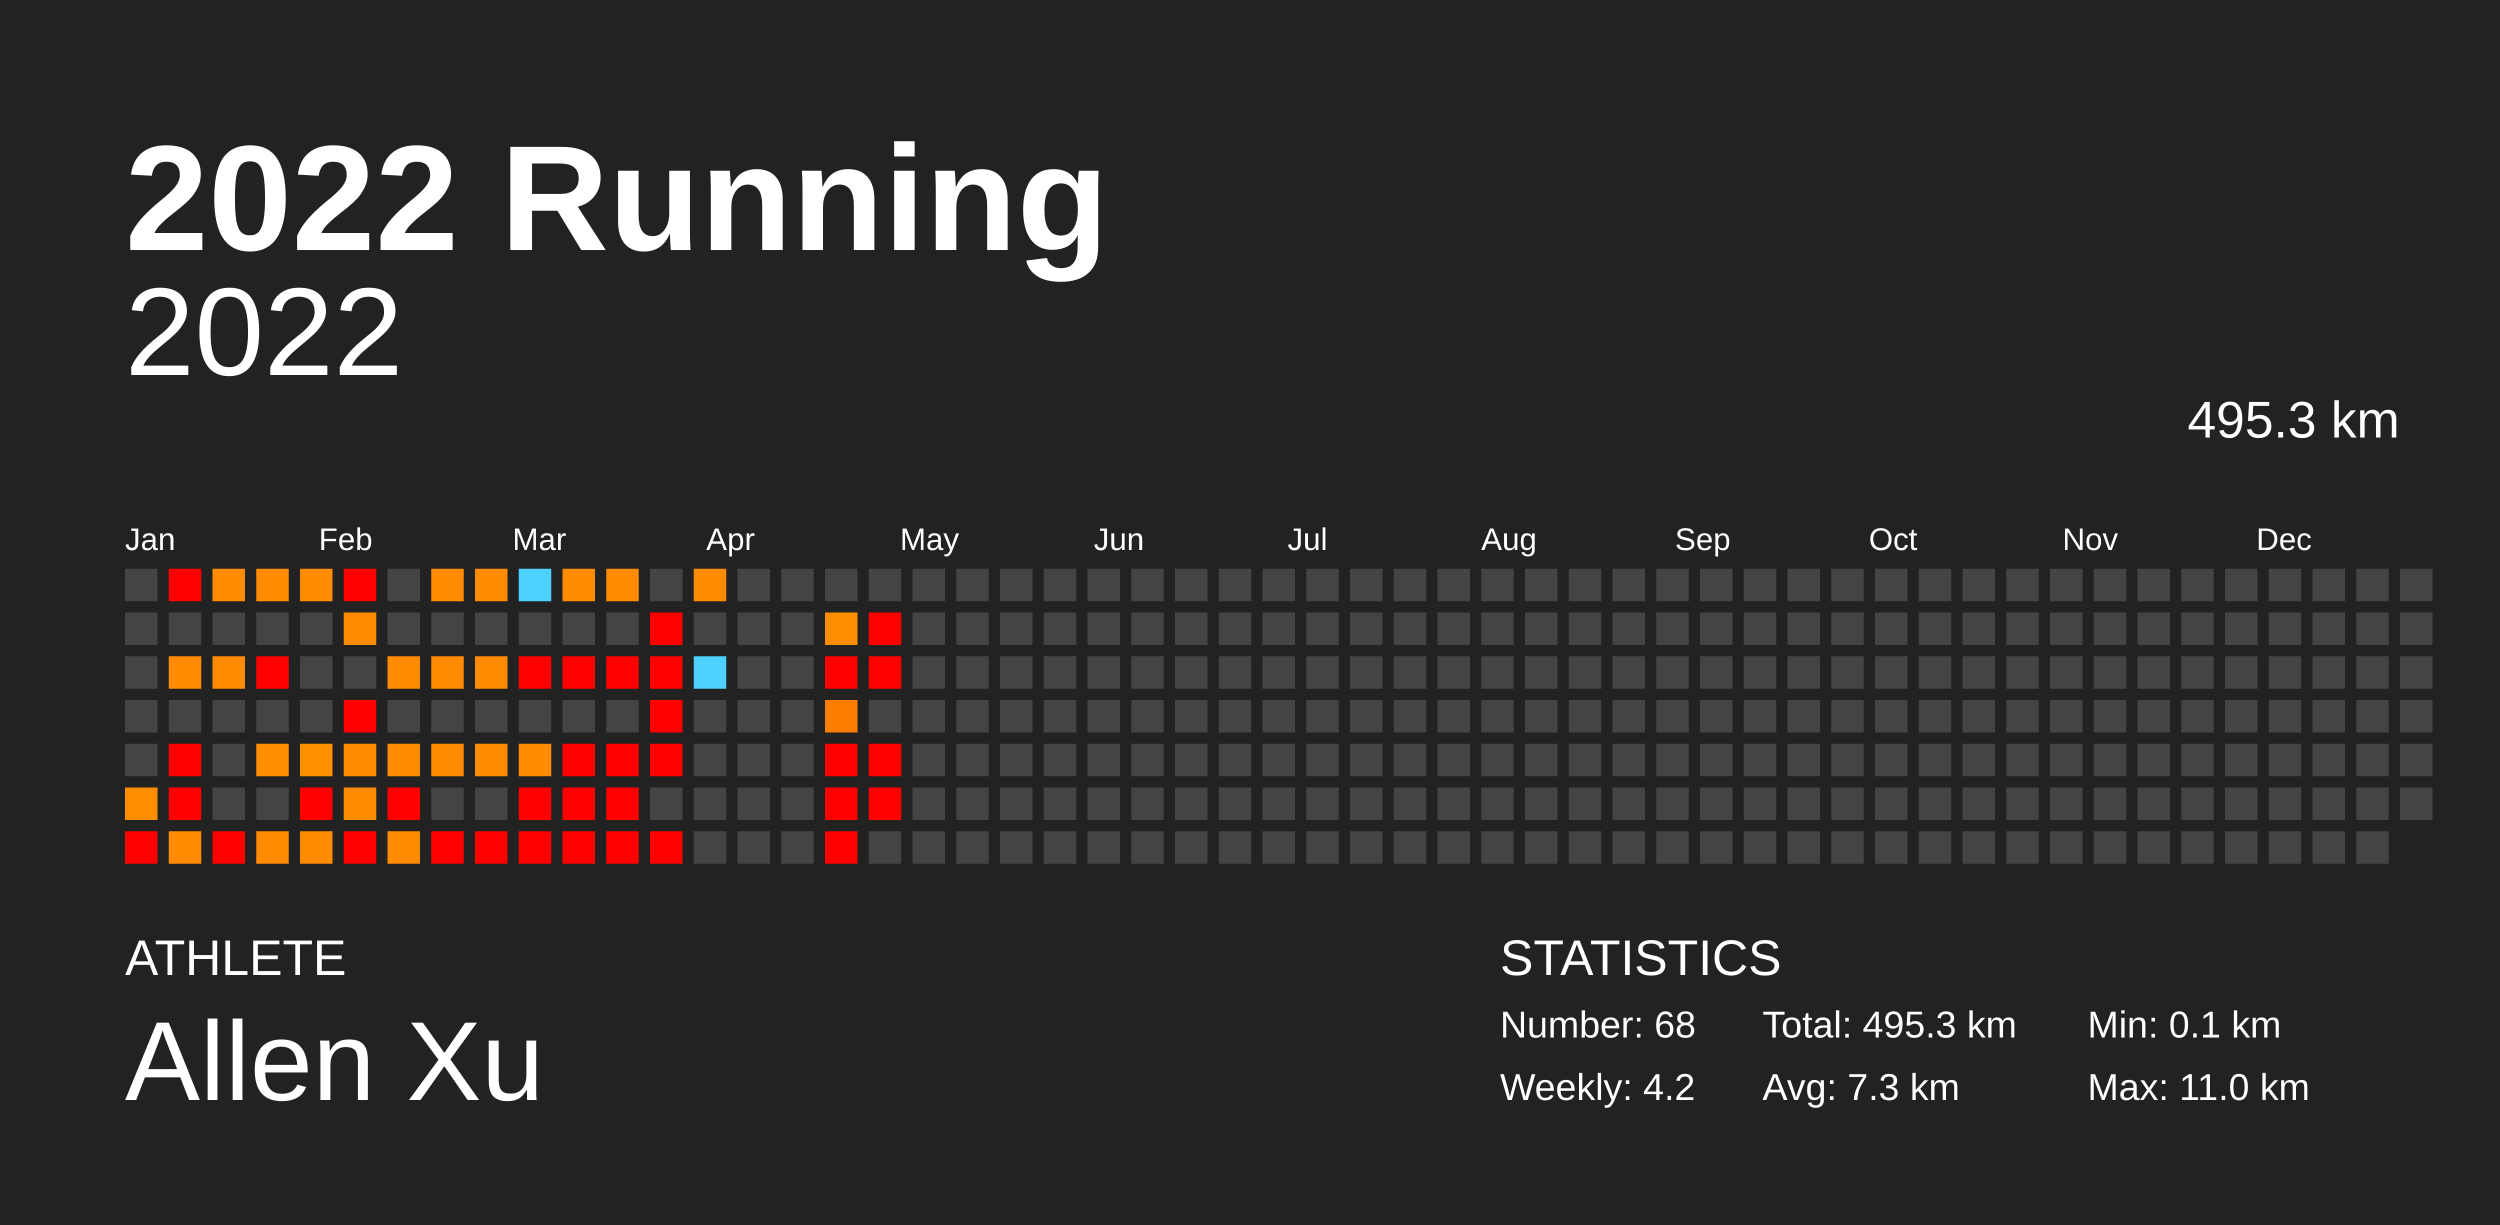
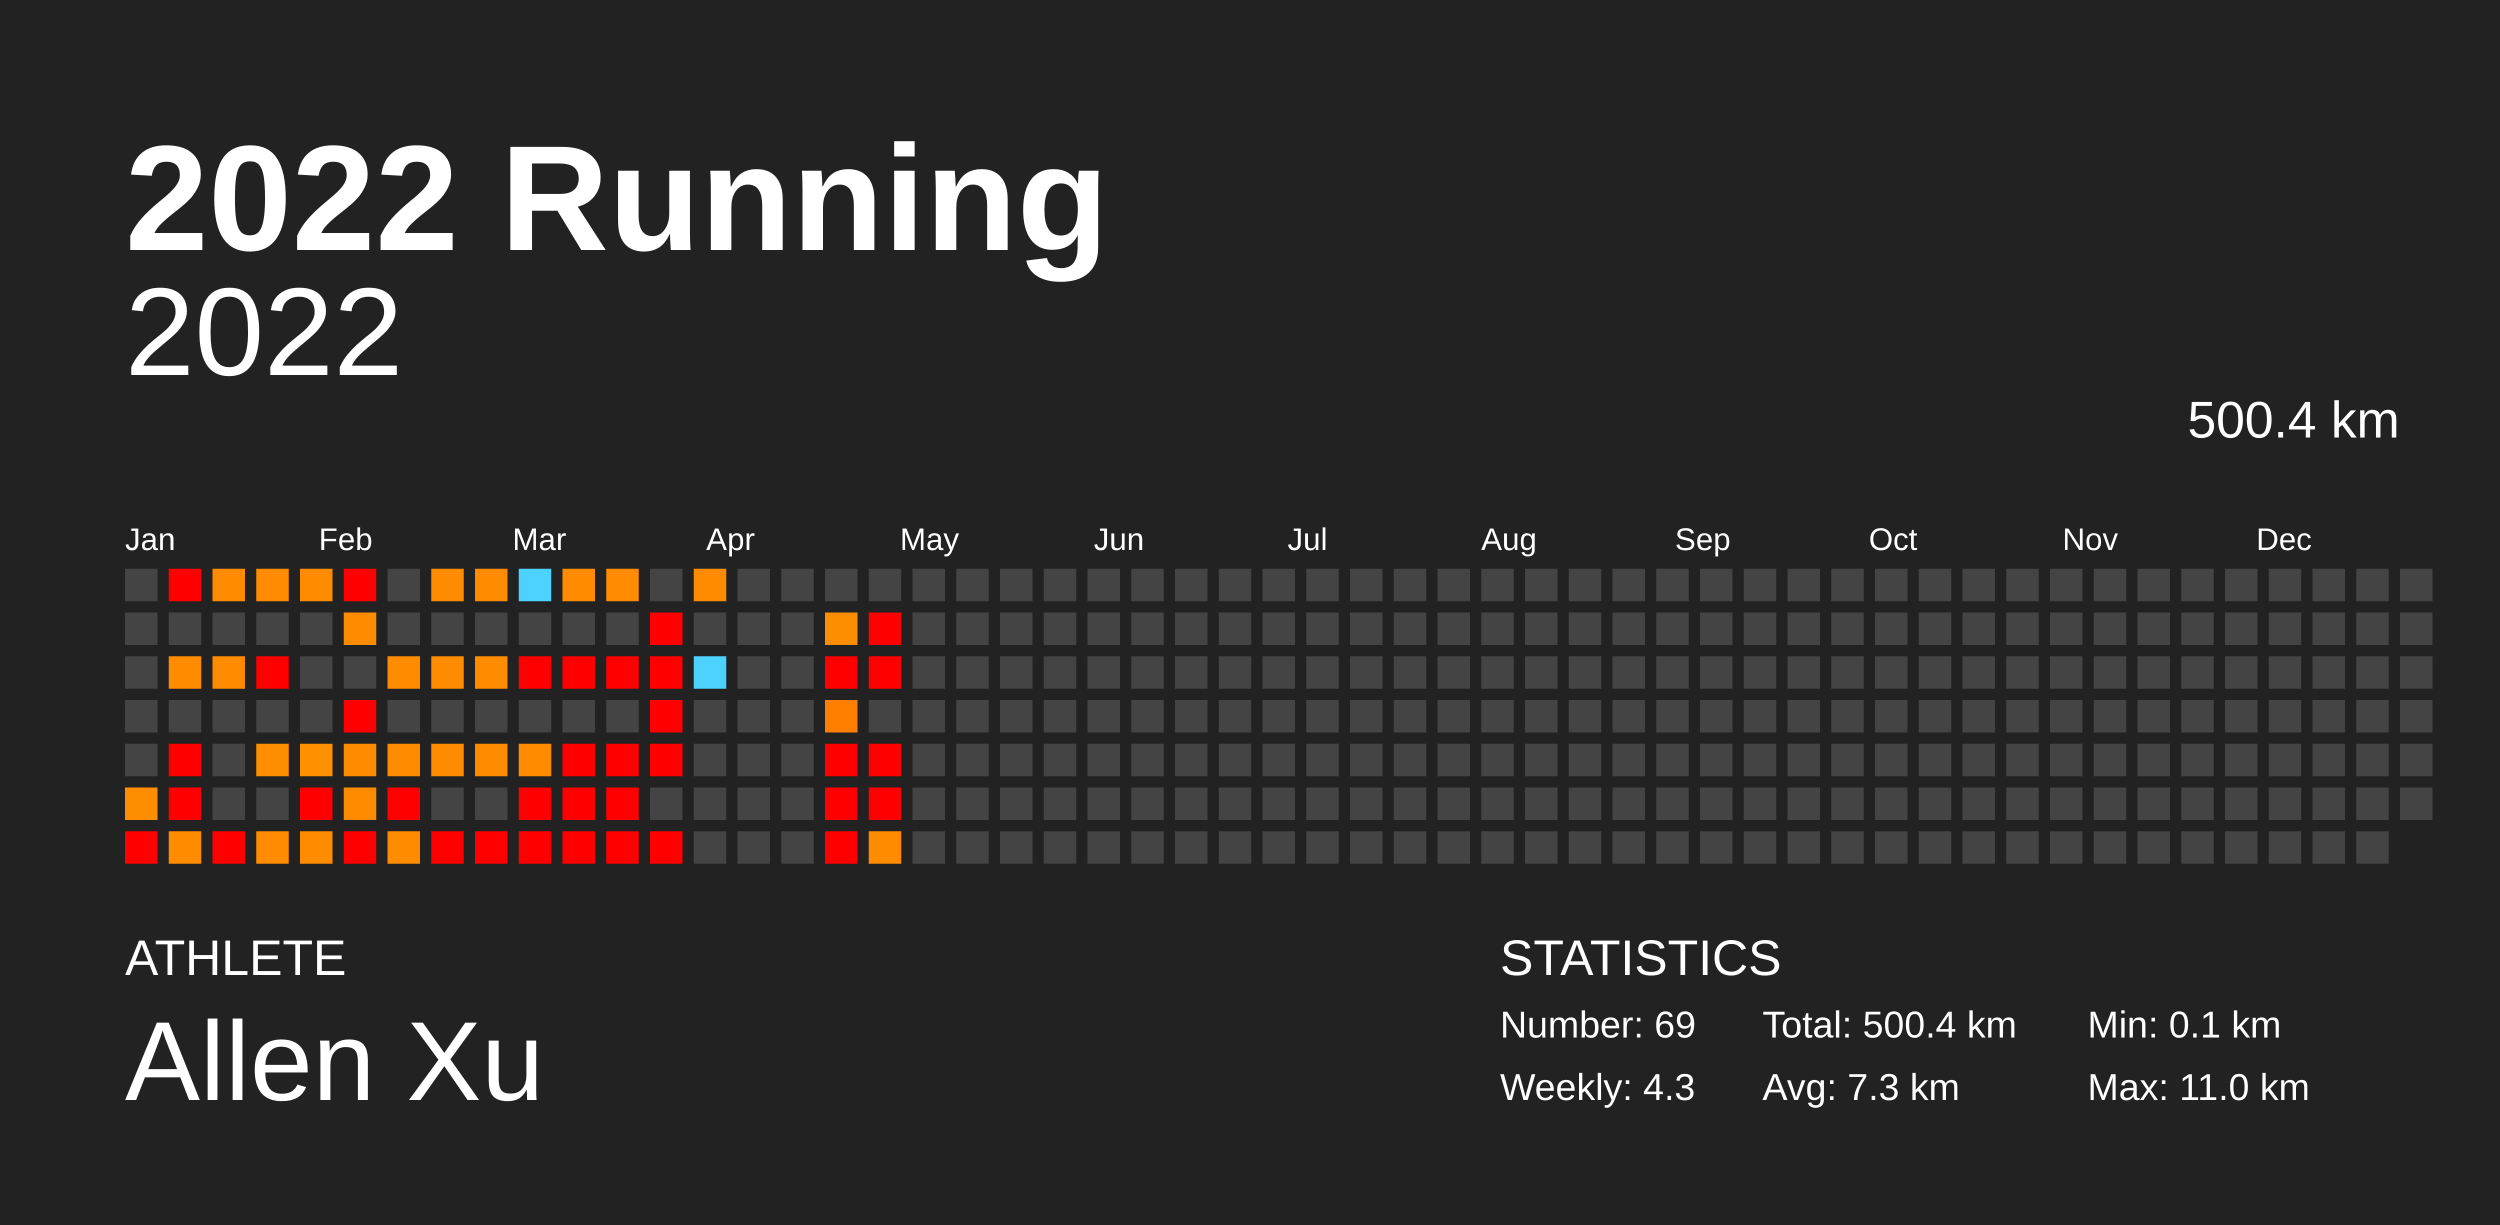
<svg xmlns="http://www.w3.org/2000/svg" baseProfile="full" height="98mm" version="1.1" viewBox="0,0,200,98" width="200mm">
  <defs />
  <rect fill="#222222" height="98" width="200" x="0" y="0" />
  <text fill="#FFFFFF" style="font-size:12px; font-family:Arial; font-weight:bold;" x="10" y="20">2022 Running</text>
  <text fill="#FFFFFF" style="font-size:4px; font-family:Arial" x="10" y="78">ATHLETE</text>
  <text fill="#FFFFFF" style="font-size:9px; font-family:Arial" x="10" y="88">Allen Xu</text>
  <text fill="#FFFFFF" style="font-size:4px; font-family:Arial" x="120" y="78">STATISTICS</text>
-   <text fill="#FFFFFF" style="font-size:3px; font-family:Arial" x="120" y="83">Number: 68</text>
-   <text fill="#FFFFFF" style="font-size:3px; font-family:Arial" x="120" y="88">Weekly: 4.2</text>
-   <text fill="#FFFFFF" style="font-size:3px; font-family:Arial" x="141" y="83">Total: 495.3 km</text>
+   <text fill="#FFFFFF" style="font-size:3px; font-family:Arial" x="120" y="83">Number: 69</text>
+   <text fill="#FFFFFF" style="font-size:3px; font-family:Arial" x="120" y="88">Weekly: 4.3</text>
+   <text fill="#FFFFFF" style="font-size:3px; font-family:Arial" x="141" y="83">Total: 500.4 km</text>
  <text fill="#FFFFFF" style="font-size:3px; font-family:Arial" x="141" y="88">Avg: 7.3 km</text>
  <text fill="#FFFFFF" style="font-size:3px; font-family:Arial" x="167" y="83">Min: 0.1 km</text>
  <text fill="#FFFFFF" style="font-size:3px; font-family:Arial" x="167" y="88">Max: 11.0 km</text>
  <text alignment-baseline="hanging" fill="#FFFFFF" style="font-size:10.0px; font-family:Arial;" x="10" y="30">2022</text>
-   <text alignment-baseline="hanging" fill="#FFFFFF" style="font-size:4.125px; font-family:Arial;" x="175" y="35">495.3 km</text>
+   <text alignment-baseline="hanging" fill="#FFFFFF" style="font-size:4.125px; font-family:Arial;" x="175" y="35">500.4 km</text>
  <text fill="#FFFFFF" style="font-size:2.5px; font-family:Arial" x="10.0" y="44">Jan</text>
  <text fill="#FFFFFF" style="font-size:2.5px; font-family:Arial" x="25.5" y="44">Feb</text>
  <text fill="#FFFFFF" style="font-size:2.5px; font-family:Arial" x="41.0" y="44">Mar</text>
  <text fill="#FFFFFF" style="font-size:2.5px; font-family:Arial" x="56.5" y="44">Apr</text>
  <text fill="#FFFFFF" style="font-size:2.5px; font-family:Arial" x="72.0" y="44">May</text>
  <text fill="#FFFFFF" style="font-size:2.5px; font-family:Arial" x="87.5" y="44">Jun</text>
  <text fill="#FFFFFF" style="font-size:2.5px; font-family:Arial" x="103.0" y="44">Jul</text>
  <text fill="#FFFFFF" style="font-size:2.5px; font-family:Arial" x="118.5" y="44">Aug</text>
  <text fill="#FFFFFF" style="font-size:2.5px; font-family:Arial" x="134.0" y="44">Sep</text>
  <text fill="#FFFFFF" style="font-size:2.5px; font-family:Arial" x="149.5" y="44">Oct</text>
  <text fill="#FFFFFF" style="font-size:2.5px; font-family:Arial" x="165.0" y="44">Nov</text>
  <text fill="#FFFFFF" style="font-size:2.5px; font-family:Arial" x="180.5" y="44">Dec</text>
  <rect fill="#444444" height="2.6" width="2.6" x="10.0" y="45.5" />
  <rect fill="#444444" height="2.6" width="2.6" x="10.0" y="49.0" />
  <rect fill="#444444" height="2.6" width="2.6" x="10.0" y="52.5" />
  <rect fill="#444444" height="2.6" width="2.6" x="10.0" y="56.0" />
  <rect fill="#444444" height="2.6" width="2.6" x="10.0" y="59.5" />
  <rect fill="#ff8d00" height="2.6" width="2.6" x="10.0" y="63.0" />
  <rect fill="red" height="2.6" width="2.6" x="10.0" y="66.5" />
  <rect fill="red" height="2.6" width="2.6" x="13.5" y="45.5" />
  <rect fill="#444444" height="2.6" width="2.6" x="13.5" y="49.0" />
  <rect fill="#ff8c00" height="2.6" width="2.6" x="13.5" y="52.5" />
  <rect fill="#444444" height="2.6" width="2.6" x="13.5" y="56.0" />
  <rect fill="red" height="2.6" width="2.6" x="13.5" y="59.5" />
  <rect fill="red" height="2.6" width="2.6" x="13.5" y="63.0" />
  <rect fill="#ff8b00" height="2.6" width="2.6" x="13.5" y="66.5" />
  <rect fill="#ff8c00" height="2.6" width="2.6" x="17.0" y="45.5" />
  <rect fill="#444444" height="2.6" width="2.6" x="17.0" y="49.0" />
  <rect fill="#ff8c00" height="2.6" width="2.6" x="17.0" y="52.5" />
  <rect fill="#444444" height="2.6" width="2.6" x="17.0" y="56.0" />
  <rect fill="#444444" height="2.6" width="2.6" x="17.0" y="59.5" />
  <rect fill="#444444" height="2.6" width="2.6" x="17.0" y="63.0" />
  <rect fill="red" height="2.6" width="2.6" x="17.0" y="66.5" />
  <rect fill="#ff8c00" height="2.6" width="2.6" x="20.5" y="45.5" />
  <rect fill="#444444" height="2.6" width="2.6" x="20.5" y="49.0" />
  <rect fill="red" height="2.6" width="2.6" x="20.5" y="52.5" />
  <rect fill="#444444" height="2.6" width="2.6" x="20.5" y="56.0" />
  <rect fill="#ff8d00" height="2.6" width="2.6" x="20.5" y="59.5" />
  <rect fill="#444444" height="2.6" width="2.6" x="20.5" y="63.0" />
  <rect fill="#ff8c00" height="2.6" width="2.6" x="20.5" y="66.5" />
  <rect fill="#ff8c00" height="2.6" width="2.6" x="24.0" y="45.5" />
  <rect fill="#444444" height="2.6" width="2.6" x="24.0" y="49.0" />
  <rect fill="#444444" height="2.6" width="2.6" x="24.0" y="52.5" />
  <rect fill="#444444" height="2.6" width="2.6" x="24.0" y="56.0" />
  <rect fill="#ff9000" height="2.6" width="2.6" x="24.0" y="59.5" />
  <rect fill="red" height="2.6" width="2.6" x="24.0" y="63.0" />
  <rect fill="#ff8c00" height="2.6" width="2.6" x="24.0" y="66.5" />
  <rect fill="red" height="2.6" width="2.6" x="27.5" y="45.5" />
  <rect fill="#ff8c00" height="2.6" width="2.6" x="27.5" y="49.0" />
  <rect fill="#444444" height="2.6" width="2.6" x="27.5" y="52.5" />
  <rect fill="red" height="2.6" width="2.6" x="27.5" y="56.0" />
  <rect fill="#ff8c00" height="2.6" width="2.6" x="27.5" y="59.5" />
  <rect fill="#ff8c00" height="2.6" width="2.6" x="27.5" y="63.0" />
  <rect fill="red" height="2.6" width="2.6" x="27.5" y="66.5" />
  <rect fill="#444444" height="2.6" width="2.6" x="31.0" y="45.5" />
  <rect fill="#444444" height="2.6" width="2.6" x="31.0" y="49.0" />
  <rect fill="#ff8b00" height="2.6" width="2.6" x="31.0" y="52.5" />
  <rect fill="#444444" height="2.6" width="2.6" x="31.0" y="56.0" />
  <rect fill="#ff8c00" height="2.6" width="2.6" x="31.0" y="59.5" />
  <rect fill="red" height="2.6" width="2.6" x="31.0" y="63.0" />
  <rect fill="#ff8c00" height="2.6" width="2.6" x="31.0" y="66.5" />
  <rect fill="#ff8b00" height="2.6" width="2.6" x="34.5" y="45.5" />
  <rect fill="#444444" height="2.6" width="2.6" x="34.5" y="49.0" />
  <rect fill="#ff8c00" height="2.6" width="2.6" x="34.5" y="52.5" />
  <rect fill="#444444" height="2.6" width="2.6" x="34.5" y="56.0" />
  <rect fill="#ff8c00" height="2.6" width="2.6" x="34.5" y="59.5" />
  <rect fill="#444444" height="2.6" width="2.6" x="34.5" y="63.0" />
  <rect fill="red" height="2.6" width="2.6" x="34.5" y="66.5" />
  <rect fill="#ff8c00" height="2.6" width="2.6" x="38.0" y="45.5" />
  <rect fill="#444444" height="2.6" width="2.6" x="38.0" y="49.0" />
  <rect fill="#ff8c00" height="2.6" width="2.6" x="38.0" y="52.5" />
  <rect fill="#444444" height="2.6" width="2.6" x="38.0" y="56.0" />
  <rect fill="#ff8b00" height="2.6" width="2.6" x="38.0" y="59.5" />
  <rect fill="#444444" height="2.6" width="2.6" x="38.0" y="63.0" />
  <rect fill="red" height="2.6" width="2.6" x="38.0" y="66.5" />
  <rect fill="#4dd2ff" height="2.6" width="2.6" x="41.5" y="45.5" />
  <rect fill="#444444" height="2.6" width="2.6" x="41.5" y="49.0" />
  <rect fill="red" height="2.6" width="2.6" x="41.5" y="52.5" />
  <rect fill="#444444" height="2.6" width="2.6" x="41.5" y="56.0" />
  <rect fill="#ff8c00" height="2.6" width="2.6" x="41.5" y="59.5" />
  <rect fill="red" height="2.6" width="2.6" x="41.5" y="63.0" />
  <rect fill="red" height="2.6" width="2.6" x="41.5" y="66.5" />
  <rect fill="#ff8c00" height="2.6" width="2.6" x="45.0" y="45.5" />
  <rect fill="#444444" height="2.6" width="2.6" x="45.0" y="49.0" />
  <rect fill="red" height="2.6" width="2.6" x="45.0" y="52.5" />
  <rect fill="#444444" height="2.6" width="2.6" x="45.0" y="56.0" />
  <rect fill="red" height="2.6" width="2.6" x="45.0" y="59.5" />
  <rect fill="red" height="2.6" width="2.6" x="45.0" y="63.0" />
  <rect fill="red" height="2.6" width="2.6" x="45.0" y="66.5" />
  <rect fill="#ff8c00" height="2.6" width="2.6" x="48.5" y="45.5" />
  <rect fill="#444444" height="2.6" width="2.6" x="48.5" y="49.0" />
  <rect fill="red" height="2.6" width="2.6" x="48.5" y="52.5" />
  <rect fill="#444444" height="2.6" width="2.6" x="48.5" y="56.0" />
  <rect fill="red" height="2.6" width="2.6" x="48.5" y="59.5" />
  <rect fill="red" height="2.6" width="2.6" x="48.5" y="63.0" />
  <rect fill="red" height="2.6" width="2.6" x="48.5" y="66.5" />
  <rect fill="#444444" height="2.6" width="2.6" x="52.0" y="45.5" />
  <rect fill="red" height="2.6" width="2.6" x="52.0" y="49.0" />
  <rect fill="red" height="2.6" width="2.6" x="52.0" y="52.5" />
  <rect fill="red" height="2.6" width="2.6" x="52.0" y="56.0" />
  <rect fill="red" height="2.6" width="2.6" x="52.0" y="59.5" />
  <rect fill="#444444" height="2.6" width="2.6" x="52.0" y="63.0" />
  <rect fill="red" height="2.6" width="2.6" x="52.0" y="66.5" />
  <rect fill="#ff8c00" height="2.6" width="2.6" x="55.5" y="45.5" />
  <rect fill="#444444" height="2.6" width="2.6" x="55.5" y="49.0" />
  <rect fill="#4dd2ff" height="2.6" width="2.6" x="55.5" y="52.5" />
  <rect fill="#444444" height="2.6" width="2.6" x="55.5" y="56.0" />
  <rect fill="#444444" height="2.6" width="2.6" x="55.5" y="59.5" />
  <rect fill="#444444" height="2.6" width="2.6" x="55.5" y="63.0" />
  <rect fill="#444444" height="2.6" width="2.6" x="55.5" y="66.5" />
  <rect fill="#444444" height="2.6" width="2.6" x="59.0" y="45.5" />
  <rect fill="#444444" height="2.6" width="2.6" x="59.0" y="49.0" />
  <rect fill="#444444" height="2.6" width="2.6" x="59.0" y="52.5" />
  <rect fill="#444444" height="2.6" width="2.6" x="59.0" y="56.0" />
  <rect fill="#444444" height="2.6" width="2.6" x="59.0" y="59.5" />
  <rect fill="#444444" height="2.6" width="2.6" x="59.0" y="63.0" />
  <rect fill="#444444" height="2.6" width="2.6" x="59.0" y="66.5" />
  <rect fill="#444444" height="2.6" width="2.6" x="62.5" y="45.5" />
  <rect fill="#444444" height="2.6" width="2.6" x="62.5" y="49.0" />
  <rect fill="#444444" height="2.6" width="2.6" x="62.5" y="52.5" />
  <rect fill="#444444" height="2.6" width="2.6" x="62.5" y="56.0" />
  <rect fill="#444444" height="2.6" width="2.6" x="62.5" y="59.5" />
  <rect fill="#444444" height="2.6" width="2.6" x="62.5" y="63.0" />
  <rect fill="#444444" height="2.6" width="2.6" x="62.5" y="66.5" />
  <rect fill="#444444" height="2.6" width="2.6" x="66.0" y="45.5" />
  <rect fill="#ff8d00" height="2.6" width="2.6" x="66.0" y="49.0" />
  <rect fill="red" height="2.6" width="2.6" x="66.0" y="52.5" />
  <rect fill="#ff7e00" height="2.6" width="2.6" x="66.0" y="56.0" />
  <rect fill="red" height="2.6" width="2.6" x="66.0" y="59.5" />
  <rect fill="red" height="2.6" width="2.6" x="66.0" y="63.0" />
  <rect fill="red" height="2.6" width="2.6" x="66.0" y="66.5" />
  <rect fill="#444444" height="2.6" width="2.6" x="69.5" y="45.5" />
  <rect fill="red" height="2.6" width="2.6" x="69.5" y="49.0" />
  <rect fill="red" height="2.6" width="2.6" x="69.5" y="52.5" />
  <rect fill="#444444" height="2.6" width="2.6" x="69.5" y="56.0" />
  <rect fill="red" height="2.6" width="2.6" x="69.5" y="59.5" />
  <rect fill="red" height="2.6" width="2.6" x="69.5" y="63.0" />
-   <rect fill="#444444" height="2.6" width="2.6" x="69.5" y="66.5" />
+   <rect fill="#ff8c00" height="2.6" width="2.6" x="69.5" y="66.5" />
  <rect fill="#444444" height="2.6" width="2.6" x="73.0" y="45.5" />
  <rect fill="#444444" height="2.6" width="2.6" x="73.0" y="49.0" />
  <rect fill="#444444" height="2.6" width="2.6" x="73.0" y="52.5" />
  <rect fill="#444444" height="2.6" width="2.6" x="73.0" y="56.0" />
  <rect fill="#444444" height="2.6" width="2.6" x="73.0" y="59.5" />
  <rect fill="#444444" height="2.6" width="2.6" x="73.0" y="63.0" />
  <rect fill="#444444" height="2.6" width="2.6" x="73.0" y="66.5" />
  <rect fill="#444444" height="2.6" width="2.6" x="76.5" y="45.5" />
  <rect fill="#444444" height="2.6" width="2.6" x="76.5" y="49.0" />
  <rect fill="#444444" height="2.6" width="2.6" x="76.5" y="52.5" />
  <rect fill="#444444" height="2.6" width="2.6" x="76.5" y="56.0" />
  <rect fill="#444444" height="2.6" width="2.6" x="76.5" y="59.5" />
  <rect fill="#444444" height="2.6" width="2.6" x="76.5" y="63.0" />
  <rect fill="#444444" height="2.6" width="2.6" x="76.5" y="66.5" />
  <rect fill="#444444" height="2.6" width="2.6" x="80.0" y="45.5" />
  <rect fill="#444444" height="2.6" width="2.6" x="80.0" y="49.0" />
  <rect fill="#444444" height="2.6" width="2.6" x="80.0" y="52.5" />
  <rect fill="#444444" height="2.6" width="2.6" x="80.0" y="56.0" />
  <rect fill="#444444" height="2.6" width="2.6" x="80.0" y="59.5" />
  <rect fill="#444444" height="2.6" width="2.6" x="80.0" y="63.0" />
  <rect fill="#444444" height="2.6" width="2.6" x="80.0" y="66.5" />
  <rect fill="#444444" height="2.6" width="2.6" x="83.5" y="45.5" />
  <rect fill="#444444" height="2.6" width="2.6" x="83.5" y="49.0" />
  <rect fill="#444444" height="2.6" width="2.6" x="83.5" y="52.5" />
  <rect fill="#444444" height="2.6" width="2.6" x="83.5" y="56.0" />
  <rect fill="#444444" height="2.6" width="2.6" x="83.5" y="59.5" />
  <rect fill="#444444" height="2.6" width="2.6" x="83.5" y="63.0" />
  <rect fill="#444444" height="2.6" width="2.6" x="83.5" y="66.5" />
  <rect fill="#444444" height="2.6" width="2.6" x="87.0" y="45.5" />
  <rect fill="#444444" height="2.6" width="2.6" x="87.0" y="49.0" />
  <rect fill="#444444" height="2.6" width="2.6" x="87.0" y="52.5" />
  <rect fill="#444444" height="2.6" width="2.6" x="87.0" y="56.0" />
  <rect fill="#444444" height="2.6" width="2.6" x="87.0" y="59.5" />
  <rect fill="#444444" height="2.6" width="2.6" x="87.0" y="63.0" />
  <rect fill="#444444" height="2.6" width="2.6" x="87.0" y="66.5" />
  <rect fill="#444444" height="2.6" width="2.6" x="90.5" y="45.5" />
  <rect fill="#444444" height="2.6" width="2.6" x="90.5" y="49.0" />
  <rect fill="#444444" height="2.6" width="2.6" x="90.5" y="52.5" />
  <rect fill="#444444" height="2.6" width="2.6" x="90.5" y="56.0" />
  <rect fill="#444444" height="2.6" width="2.6" x="90.5" y="59.5" />
  <rect fill="#444444" height="2.6" width="2.6" x="90.5" y="63.0" />
  <rect fill="#444444" height="2.6" width="2.6" x="90.5" y="66.5" />
  <rect fill="#444444" height="2.6" width="2.6" x="94.0" y="45.5" />
  <rect fill="#444444" height="2.6" width="2.6" x="94.0" y="49.0" />
  <rect fill="#444444" height="2.6" width="2.6" x="94.0" y="52.5" />
  <rect fill="#444444" height="2.6" width="2.6" x="94.0" y="56.0" />
  <rect fill="#444444" height="2.6" width="2.6" x="94.0" y="59.5" />
  <rect fill="#444444" height="2.6" width="2.6" x="94.0" y="63.0" />
  <rect fill="#444444" height="2.6" width="2.6" x="94.0" y="66.5" />
  <rect fill="#444444" height="2.6" width="2.6" x="97.5" y="45.5" />
  <rect fill="#444444" height="2.6" width="2.6" x="97.5" y="49.0" />
  <rect fill="#444444" height="2.6" width="2.6" x="97.5" y="52.5" />
  <rect fill="#444444" height="2.6" width="2.6" x="97.5" y="56.0" />
  <rect fill="#444444" height="2.6" width="2.6" x="97.5" y="59.5" />
  <rect fill="#444444" height="2.6" width="2.6" x="97.5" y="63.0" />
  <rect fill="#444444" height="2.6" width="2.6" x="97.5" y="66.5" />
  <rect fill="#444444" height="2.6" width="2.6" x="101.0" y="45.5" />
  <rect fill="#444444" height="2.6" width="2.6" x="101.0" y="49.0" />
  <rect fill="#444444" height="2.6" width="2.6" x="101.0" y="52.5" />
  <rect fill="#444444" height="2.6" width="2.6" x="101.0" y="56.0" />
  <rect fill="#444444" height="2.6" width="2.6" x="101.0" y="59.5" />
  <rect fill="#444444" height="2.6" width="2.6" x="101.0" y="63.0" />
  <rect fill="#444444" height="2.6" width="2.6" x="101.0" y="66.5" />
  <rect fill="#444444" height="2.6" width="2.6" x="104.5" y="45.5" />
  <rect fill="#444444" height="2.6" width="2.6" x="104.5" y="49.0" />
  <rect fill="#444444" height="2.6" width="2.6" x="104.5" y="52.5" />
  <rect fill="#444444" height="2.6" width="2.6" x="104.5" y="56.0" />
  <rect fill="#444444" height="2.6" width="2.6" x="104.5" y="59.5" />
  <rect fill="#444444" height="2.6" width="2.6" x="104.5" y="63.0" />
  <rect fill="#444444" height="2.6" width="2.6" x="104.5" y="66.5" />
  <rect fill="#444444" height="2.6" width="2.6" x="108.0" y="45.5" />
  <rect fill="#444444" height="2.6" width="2.6" x="108.0" y="49.0" />
  <rect fill="#444444" height="2.6" width="2.6" x="108.0" y="52.5" />
  <rect fill="#444444" height="2.6" width="2.6" x="108.0" y="56.0" />
  <rect fill="#444444" height="2.6" width="2.6" x="108.0" y="59.5" />
  <rect fill="#444444" height="2.6" width="2.6" x="108.0" y="63.0" />
  <rect fill="#444444" height="2.6" width="2.6" x="108.0" y="66.5" />
  <rect fill="#444444" height="2.6" width="2.6" x="111.5" y="45.5" />
  <rect fill="#444444" height="2.6" width="2.6" x="111.5" y="49.0" />
  <rect fill="#444444" height="2.6" width="2.6" x="111.5" y="52.5" />
  <rect fill="#444444" height="2.6" width="2.6" x="111.5" y="56.0" />
  <rect fill="#444444" height="2.6" width="2.6" x="111.5" y="59.5" />
  <rect fill="#444444" height="2.6" width="2.6" x="111.5" y="63.0" />
  <rect fill="#444444" height="2.6" width="2.6" x="111.5" y="66.5" />
  <rect fill="#444444" height="2.6" width="2.6" x="115.0" y="45.5" />
  <rect fill="#444444" height="2.6" width="2.6" x="115.0" y="49.0" />
  <rect fill="#444444" height="2.6" width="2.6" x="115.0" y="52.5" />
  <rect fill="#444444" height="2.6" width="2.6" x="115.0" y="56.0" />
  <rect fill="#444444" height="2.6" width="2.6" x="115.0" y="59.5" />
  <rect fill="#444444" height="2.6" width="2.6" x="115.0" y="63.0" />
  <rect fill="#444444" height="2.6" width="2.6" x="115.0" y="66.5" />
  <rect fill="#444444" height="2.6" width="2.6" x="118.5" y="45.5" />
  <rect fill="#444444" height="2.6" width="2.6" x="118.5" y="49.0" />
  <rect fill="#444444" height="2.6" width="2.6" x="118.5" y="52.5" />
  <rect fill="#444444" height="2.6" width="2.6" x="118.5" y="56.0" />
  <rect fill="#444444" height="2.6" width="2.6" x="118.5" y="59.5" />
  <rect fill="#444444" height="2.6" width="2.6" x="118.5" y="63.0" />
  <rect fill="#444444" height="2.6" width="2.6" x="118.5" y="66.5" />
  <rect fill="#444444" height="2.6" width="2.6" x="122.0" y="45.5" />
  <rect fill="#444444" height="2.6" width="2.6" x="122.0" y="49.0" />
  <rect fill="#444444" height="2.6" width="2.6" x="122.0" y="52.5" />
  <rect fill="#444444" height="2.6" width="2.6" x="122.0" y="56.0" />
  <rect fill="#444444" height="2.6" width="2.6" x="122.0" y="59.5" />
  <rect fill="#444444" height="2.6" width="2.6" x="122.0" y="63.0" />
  <rect fill="#444444" height="2.6" width="2.6" x="122.0" y="66.5" />
  <rect fill="#444444" height="2.6" width="2.6" x="125.5" y="45.5" />
  <rect fill="#444444" height="2.6" width="2.6" x="125.5" y="49.0" />
  <rect fill="#444444" height="2.6" width="2.6" x="125.5" y="52.5" />
  <rect fill="#444444" height="2.6" width="2.6" x="125.5" y="56.0" />
  <rect fill="#444444" height="2.6" width="2.6" x="125.5" y="59.5" />
  <rect fill="#444444" height="2.6" width="2.6" x="125.5" y="63.0" />
  <rect fill="#444444" height="2.6" width="2.6" x="125.5" y="66.5" />
  <rect fill="#444444" height="2.6" width="2.6" x="129.0" y="45.5" />
  <rect fill="#444444" height="2.6" width="2.6" x="129.0" y="49.0" />
  <rect fill="#444444" height="2.6" width="2.6" x="129.0" y="52.5" />
  <rect fill="#444444" height="2.6" width="2.6" x="129.0" y="56.0" />
  <rect fill="#444444" height="2.6" width="2.6" x="129.0" y="59.5" />
  <rect fill="#444444" height="2.6" width="2.6" x="129.0" y="63.0" />
  <rect fill="#444444" height="2.6" width="2.6" x="129.0" y="66.5" />
  <rect fill="#444444" height="2.6" width="2.6" x="132.5" y="45.5" />
  <rect fill="#444444" height="2.6" width="2.6" x="132.5" y="49.0" />
  <rect fill="#444444" height="2.6" width="2.6" x="132.5" y="52.5" />
  <rect fill="#444444" height="2.6" width="2.6" x="132.5" y="56.0" />
  <rect fill="#444444" height="2.6" width="2.6" x="132.5" y="59.5" />
  <rect fill="#444444" height="2.6" width="2.6" x="132.5" y="63.0" />
  <rect fill="#444444" height="2.6" width="2.6" x="132.5" y="66.5" />
  <rect fill="#444444" height="2.6" width="2.6" x="136.0" y="45.5" />
  <rect fill="#444444" height="2.6" width="2.6" x="136.0" y="49.0" />
  <rect fill="#444444" height="2.6" width="2.6" x="136.0" y="52.5" />
  <rect fill="#444444" height="2.6" width="2.6" x="136.0" y="56.0" />
  <rect fill="#444444" height="2.6" width="2.6" x="136.0" y="59.5" />
  <rect fill="#444444" height="2.6" width="2.6" x="136.0" y="63.0" />
  <rect fill="#444444" height="2.6" width="2.6" x="136.0" y="66.5" />
  <rect fill="#444444" height="2.6" width="2.6" x="139.5" y="45.5" />
  <rect fill="#444444" height="2.6" width="2.6" x="139.5" y="49.0" />
  <rect fill="#444444" height="2.6" width="2.6" x="139.5" y="52.5" />
  <rect fill="#444444" height="2.6" width="2.6" x="139.5" y="56.0" />
  <rect fill="#444444" height="2.6" width="2.6" x="139.5" y="59.5" />
  <rect fill="#444444" height="2.6" width="2.6" x="139.5" y="63.0" />
  <rect fill="#444444" height="2.6" width="2.6" x="139.5" y="66.5" />
  <rect fill="#444444" height="2.6" width="2.6" x="143.0" y="45.5" />
  <rect fill="#444444" height="2.6" width="2.6" x="143.0" y="49.0" />
  <rect fill="#444444" height="2.6" width="2.6" x="143.0" y="52.5" />
  <rect fill="#444444" height="2.6" width="2.6" x="143.0" y="56.0" />
  <rect fill="#444444" height="2.6" width="2.6" x="143.0" y="59.5" />
  <rect fill="#444444" height="2.6" width="2.6" x="143.0" y="63.0" />
  <rect fill="#444444" height="2.6" width="2.6" x="143.0" y="66.5" />
  <rect fill="#444444" height="2.6" width="2.6" x="146.5" y="45.5" />
  <rect fill="#444444" height="2.6" width="2.6" x="146.5" y="49.0" />
  <rect fill="#444444" height="2.6" width="2.6" x="146.5" y="52.5" />
  <rect fill="#444444" height="2.6" width="2.6" x="146.5" y="56.0" />
  <rect fill="#444444" height="2.6" width="2.6" x="146.5" y="59.5" />
  <rect fill="#444444" height="2.6" width="2.6" x="146.5" y="63.0" />
  <rect fill="#444444" height="2.6" width="2.6" x="146.5" y="66.5" />
  <rect fill="#444444" height="2.6" width="2.6" x="150.0" y="45.5" />
  <rect fill="#444444" height="2.6" width="2.6" x="150.0" y="49.0" />
  <rect fill="#444444" height="2.6" width="2.6" x="150.0" y="52.5" />
  <rect fill="#444444" height="2.6" width="2.6" x="150.0" y="56.0" />
  <rect fill="#444444" height="2.6" width="2.6" x="150.0" y="59.5" />
  <rect fill="#444444" height="2.6" width="2.6" x="150.0" y="63.0" />
  <rect fill="#444444" height="2.6" width="2.6" x="150.0" y="66.5" />
  <rect fill="#444444" height="2.6" width="2.6" x="153.5" y="45.5" />
  <rect fill="#444444" height="2.6" width="2.6" x="153.5" y="49.0" />
  <rect fill="#444444" height="2.6" width="2.6" x="153.5" y="52.5" />
  <rect fill="#444444" height="2.6" width="2.6" x="153.5" y="56.0" />
  <rect fill="#444444" height="2.6" width="2.6" x="153.5" y="59.5" />
  <rect fill="#444444" height="2.6" width="2.6" x="153.5" y="63.0" />
  <rect fill="#444444" height="2.6" width="2.6" x="153.5" y="66.5" />
  <rect fill="#444444" height="2.6" width="2.6" x="157.0" y="45.5" />
  <rect fill="#444444" height="2.6" width="2.6" x="157.0" y="49.0" />
  <rect fill="#444444" height="2.6" width="2.6" x="157.0" y="52.5" />
  <rect fill="#444444" height="2.6" width="2.6" x="157.0" y="56.0" />
  <rect fill="#444444" height="2.6" width="2.6" x="157.0" y="59.5" />
  <rect fill="#444444" height="2.6" width="2.6" x="157.0" y="63.0" />
  <rect fill="#444444" height="2.6" width="2.6" x="157.0" y="66.5" />
  <rect fill="#444444" height="2.6" width="2.6" x="160.5" y="45.5" />
  <rect fill="#444444" height="2.6" width="2.6" x="160.5" y="49.0" />
  <rect fill="#444444" height="2.6" width="2.6" x="160.5" y="52.5" />
  <rect fill="#444444" height="2.6" width="2.6" x="160.5" y="56.0" />
  <rect fill="#444444" height="2.6" width="2.6" x="160.5" y="59.5" />
  <rect fill="#444444" height="2.6" width="2.6" x="160.5" y="63.0" />
  <rect fill="#444444" height="2.6" width="2.6" x="160.5" y="66.5" />
  <rect fill="#444444" height="2.6" width="2.6" x="164.0" y="45.5" />
  <rect fill="#444444" height="2.6" width="2.6" x="164.0" y="49.0" />
  <rect fill="#444444" height="2.6" width="2.6" x="164.0" y="52.5" />
  <rect fill="#444444" height="2.6" width="2.6" x="164.0" y="56.0" />
  <rect fill="#444444" height="2.6" width="2.6" x="164.0" y="59.5" />
  <rect fill="#444444" height="2.6" width="2.6" x="164.0" y="63.0" />
  <rect fill="#444444" height="2.6" width="2.6" x="164.0" y="66.5" />
  <rect fill="#444444" height="2.6" width="2.6" x="167.5" y="45.5" />
  <rect fill="#444444" height="2.6" width="2.6" x="167.5" y="49.0" />
  <rect fill="#444444" height="2.6" width="2.6" x="167.5" y="52.5" />
  <rect fill="#444444" height="2.6" width="2.6" x="167.5" y="56.0" />
  <rect fill="#444444" height="2.6" width="2.6" x="167.5" y="59.5" />
  <rect fill="#444444" height="2.6" width="2.6" x="167.5" y="63.0" />
  <rect fill="#444444" height="2.6" width="2.6" x="167.5" y="66.5" />
  <rect fill="#444444" height="2.6" width="2.6" x="171.0" y="45.5" />
  <rect fill="#444444" height="2.6" width="2.6" x="171.0" y="49.0" />
  <rect fill="#444444" height="2.6" width="2.6" x="171.0" y="52.5" />
  <rect fill="#444444" height="2.6" width="2.6" x="171.0" y="56.0" />
  <rect fill="#444444" height="2.6" width="2.6" x="171.0" y="59.5" />
  <rect fill="#444444" height="2.6" width="2.6" x="171.0" y="63.0" />
  <rect fill="#444444" height="2.6" width="2.6" x="171.0" y="66.5" />
  <rect fill="#444444" height="2.6" width="2.6" x="174.5" y="45.5" />
  <rect fill="#444444" height="2.6" width="2.6" x="174.5" y="49.0" />
  <rect fill="#444444" height="2.6" width="2.6" x="174.5" y="52.5" />
  <rect fill="#444444" height="2.6" width="2.6" x="174.5" y="56.0" />
  <rect fill="#444444" height="2.6" width="2.6" x="174.5" y="59.5" />
  <rect fill="#444444" height="2.6" width="2.6" x="174.5" y="63.0" />
  <rect fill="#444444" height="2.6" width="2.6" x="174.5" y="66.5" />
  <rect fill="#444444" height="2.6" width="2.6" x="178.0" y="45.5" />
  <rect fill="#444444" height="2.6" width="2.6" x="178.0" y="49.0" />
  <rect fill="#444444" height="2.6" width="2.6" x="178.0" y="52.5" />
  <rect fill="#444444" height="2.6" width="2.6" x="178.0" y="56.0" />
  <rect fill="#444444" height="2.6" width="2.6" x="178.0" y="59.5" />
  <rect fill="#444444" height="2.6" width="2.6" x="178.0" y="63.0" />
  <rect fill="#444444" height="2.6" width="2.6" x="178.0" y="66.5" />
  <rect fill="#444444" height="2.6" width="2.6" x="181.5" y="45.5" />
  <rect fill="#444444" height="2.6" width="2.6" x="181.5" y="49.0" />
  <rect fill="#444444" height="2.6" width="2.6" x="181.5" y="52.5" />
  <rect fill="#444444" height="2.6" width="2.6" x="181.5" y="56.0" />
  <rect fill="#444444" height="2.6" width="2.6" x="181.5" y="59.5" />
  <rect fill="#444444" height="2.6" width="2.6" x="181.5" y="63.0" />
  <rect fill="#444444" height="2.6" width="2.6" x="181.5" y="66.5" />
  <rect fill="#444444" height="2.6" width="2.6" x="185.0" y="45.5" />
  <rect fill="#444444" height="2.6" width="2.6" x="185.0" y="49.0" />
  <rect fill="#444444" height="2.6" width="2.6" x="185.0" y="52.5" />
  <rect fill="#444444" height="2.6" width="2.6" x="185.0" y="56.0" />
  <rect fill="#444444" height="2.6" width="2.6" x="185.0" y="59.5" />
  <rect fill="#444444" height="2.6" width="2.6" x="185.0" y="63.0" />
  <rect fill="#444444" height="2.6" width="2.6" x="185.0" y="66.5" />
  <rect fill="#444444" height="2.6" width="2.6" x="188.5" y="45.5" />
  <rect fill="#444444" height="2.6" width="2.6" x="188.5" y="49.0" />
  <rect fill="#444444" height="2.6" width="2.6" x="188.5" y="52.5" />
  <rect fill="#444444" height="2.6" width="2.6" x="188.5" y="56.0" />
  <rect fill="#444444" height="2.6" width="2.6" x="188.5" y="59.5" />
  <rect fill="#444444" height="2.6" width="2.6" x="188.5" y="63.0" />
  <rect fill="#444444" height="2.6" width="2.6" x="188.5" y="66.5" />
  <rect fill="#444444" height="2.6" width="2.6" x="192.0" y="45.5" />
  <rect fill="#444444" height="2.6" width="2.6" x="192.0" y="49.0" />
  <rect fill="#444444" height="2.6" width="2.6" x="192.0" y="52.5" />
  <rect fill="#444444" height="2.6" width="2.6" x="192.0" y="56.0" />
  <rect fill="#444444" height="2.6" width="2.6" x="192.0" y="59.5" />
  <rect fill="#444444" height="2.6" width="2.6" x="192.0" y="63.0" />
</svg>
